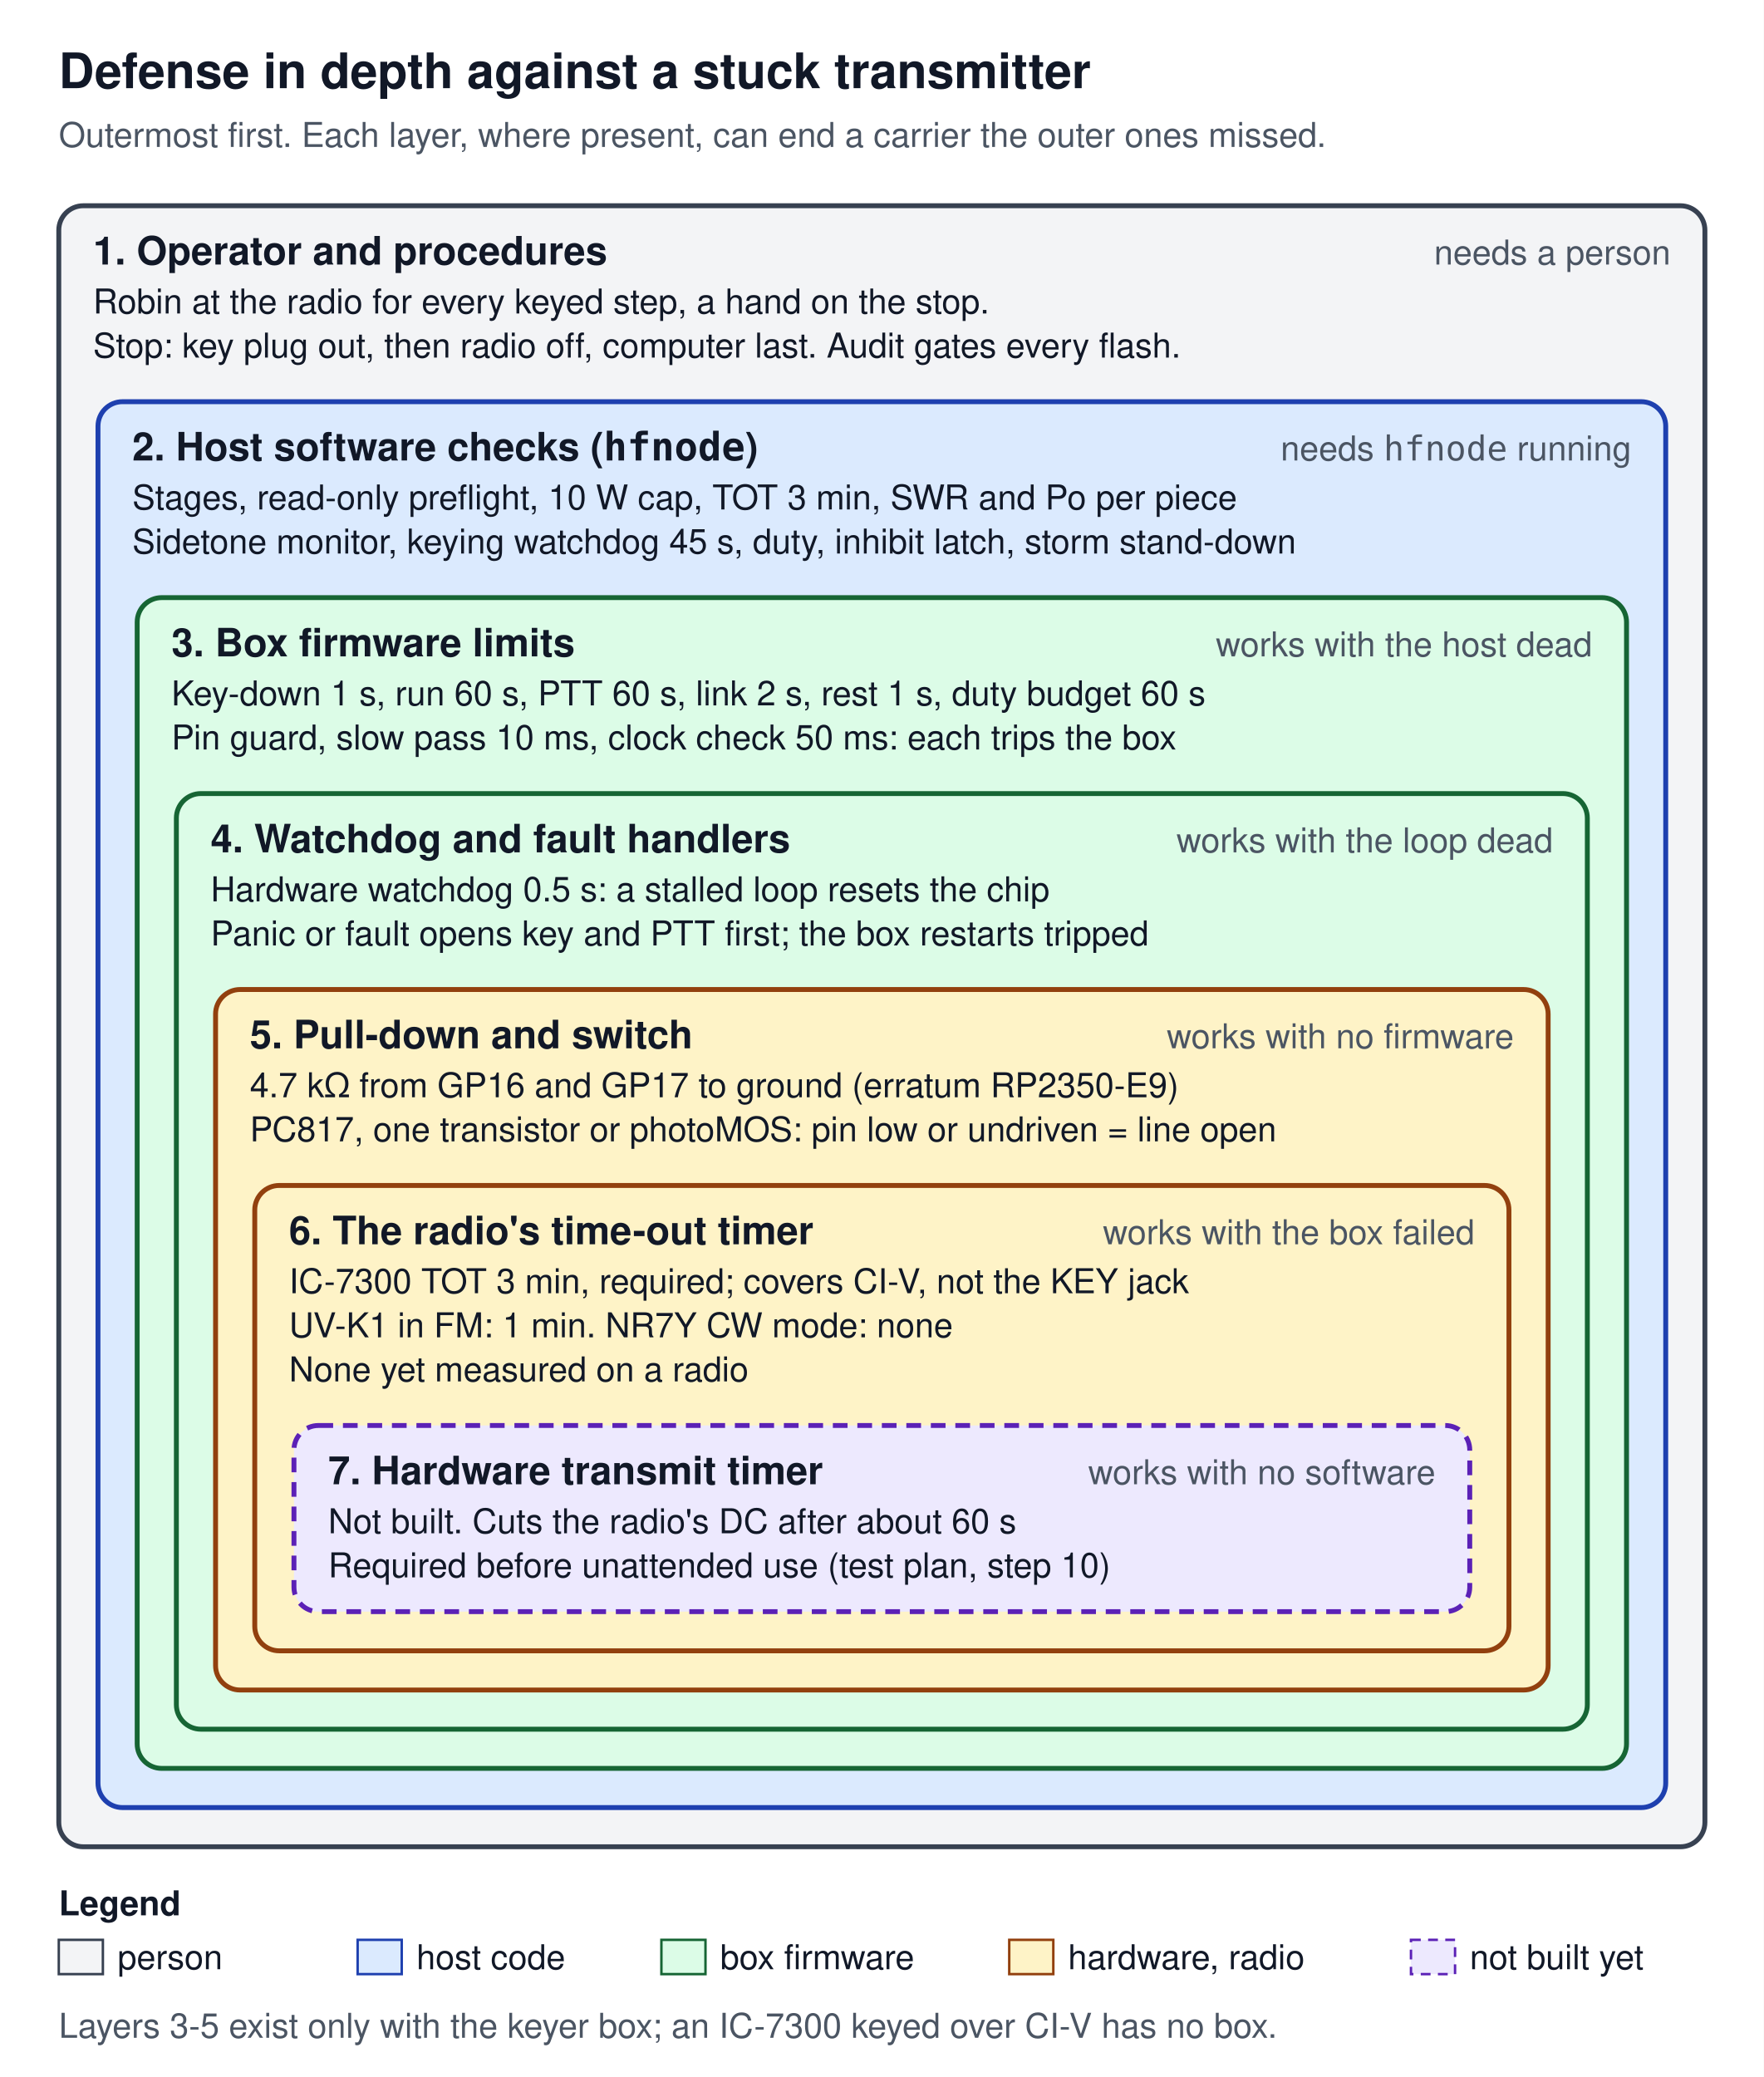
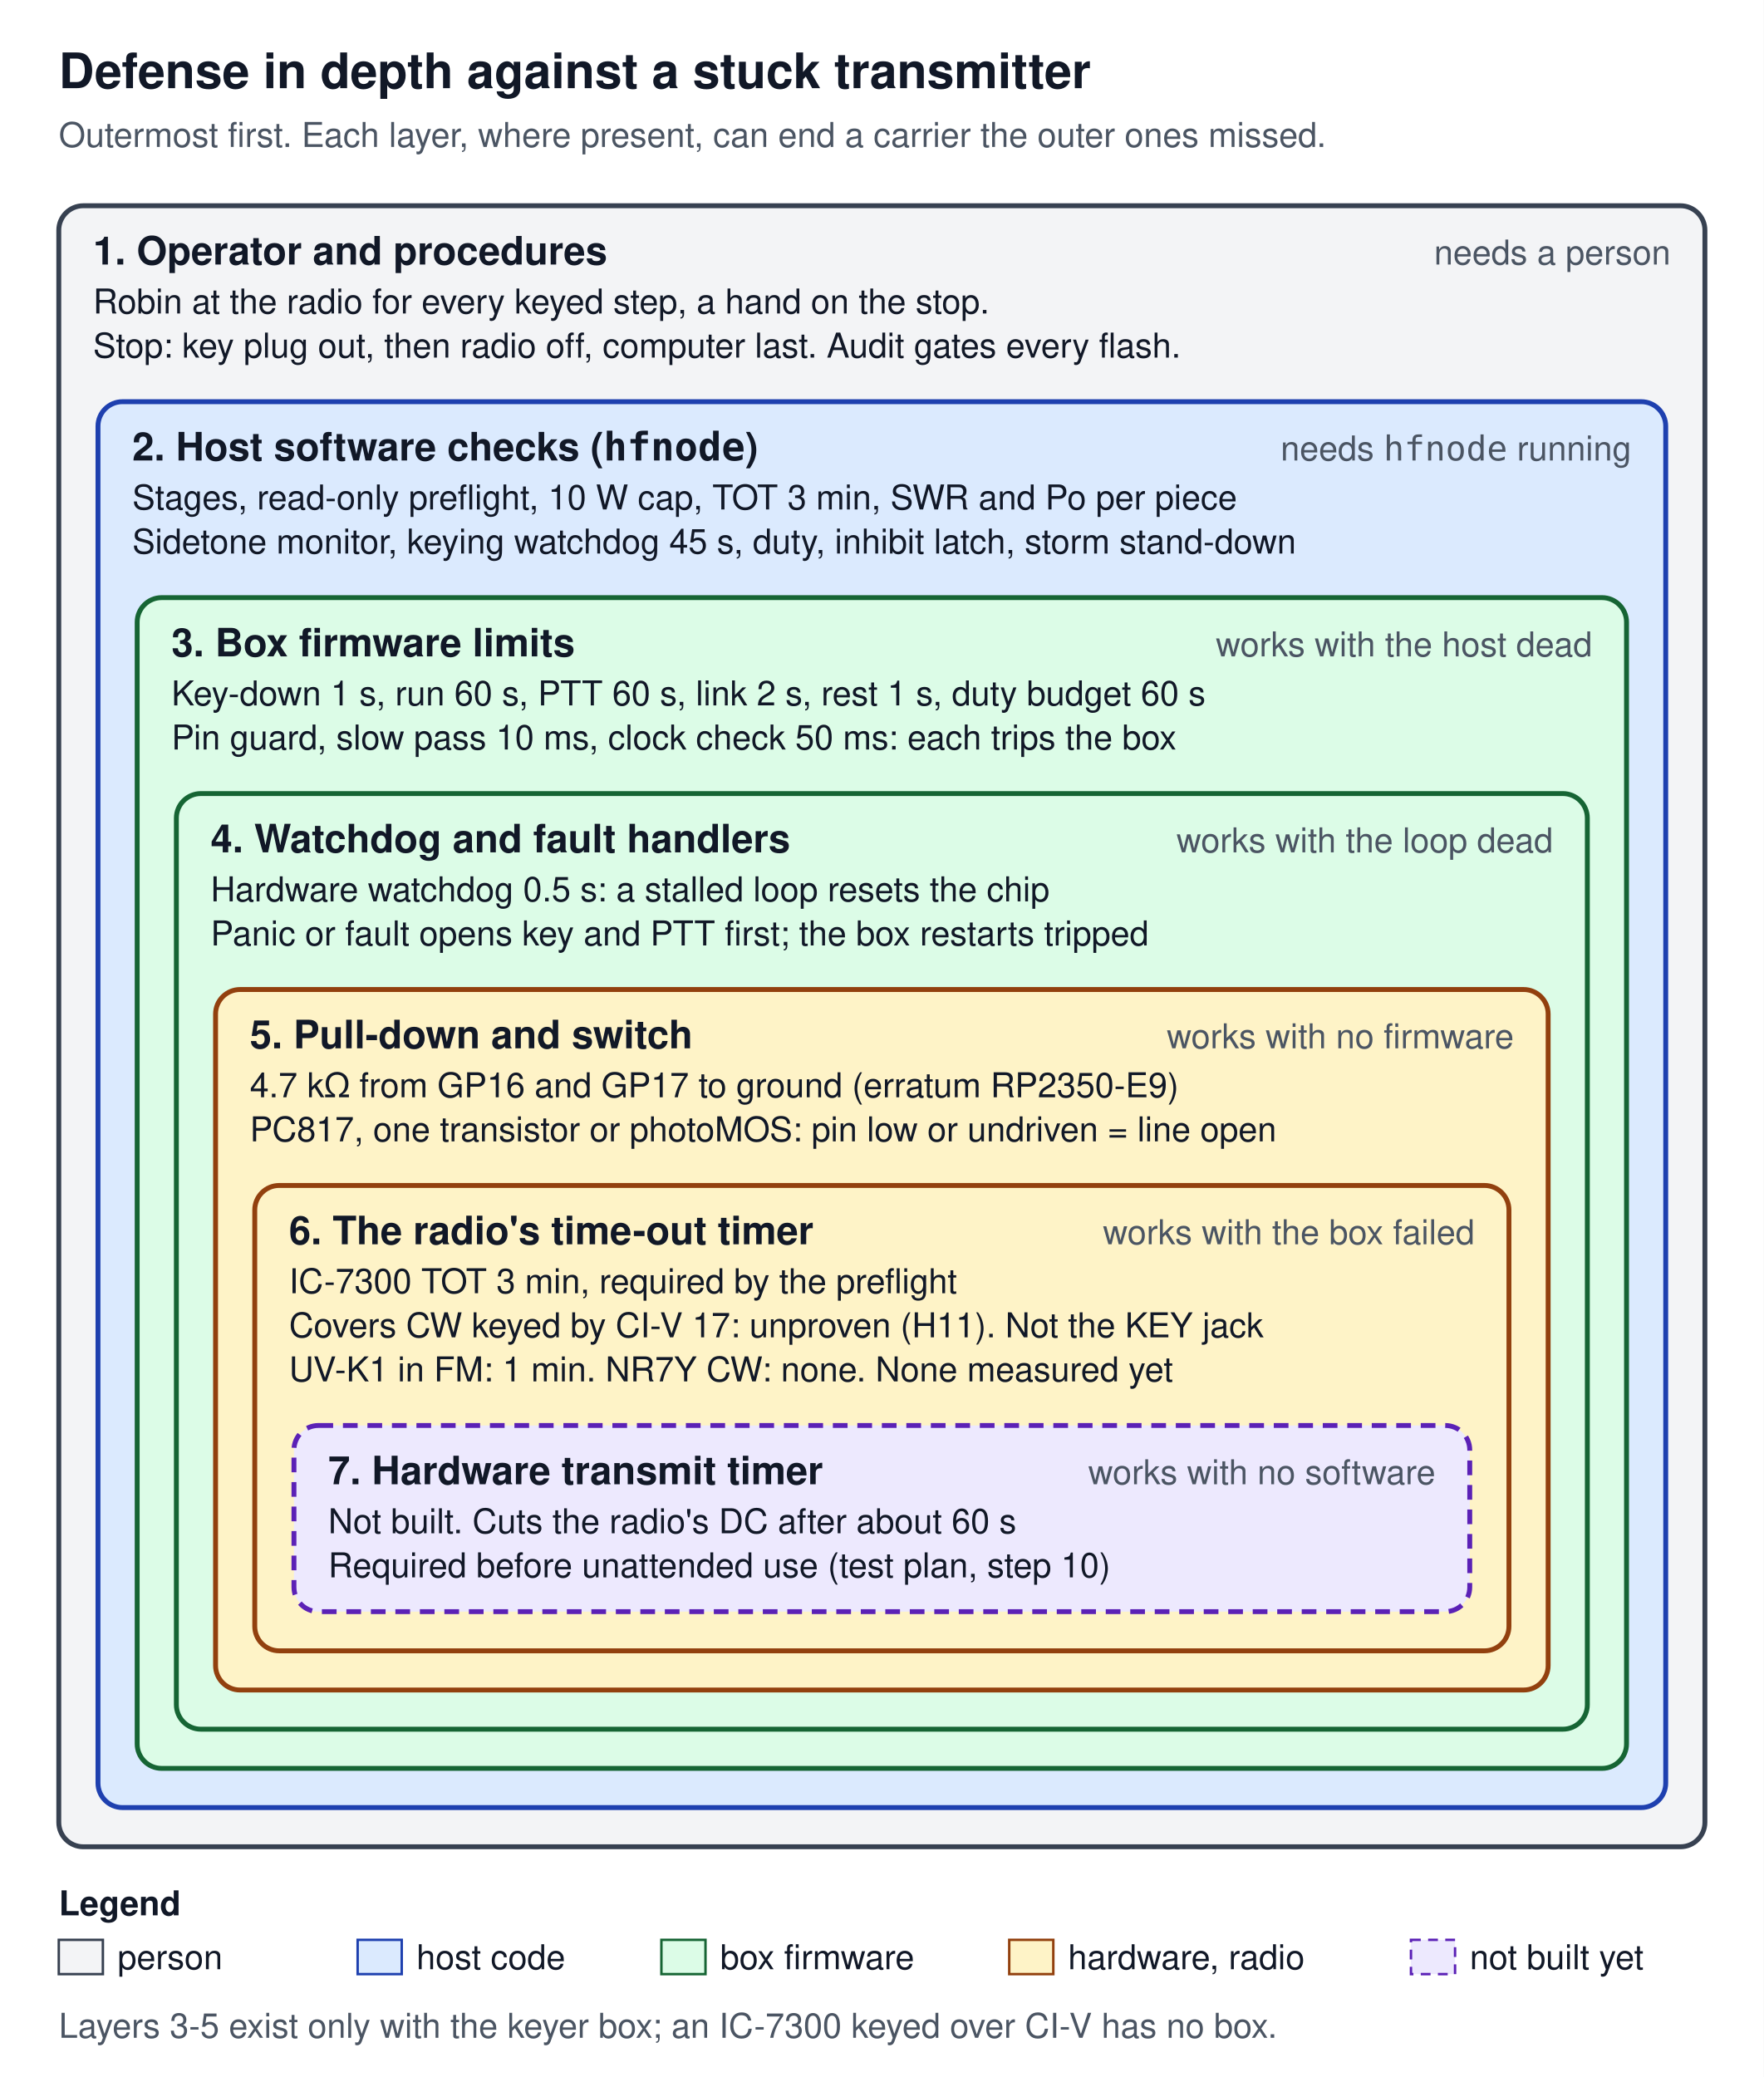
<svg xmlns="http://www.w3.org/2000/svg" viewBox="0 0 720 848" width="720" height="848" font-family="Helvetica, Arial, 'Liberation Sans', sans-serif" font-size="16" fill="#111827">
  <rect x="0" y="0" width="720" height="848" fill="#ffffff" />
  <text x="24" y="36" font-size="20" font-weight="bold">Defense in depth against a stuck transmitter</text>
  <text x="24" y="60" font-size="14" fill="#4b5563">Outermost first. Each layer, where present, can end a carrier the outer ones missed.</text>
  <rect x="24" y="84" width="672" height="670" rx="10" fill="#f3f4f6" stroke="#374151" stroke-width="2" />
  <text x="38" y="108" font-weight="bold">1. Operator and procedures</text>
  <text x="682" y="108" font-size="14" fill="#4b5563" text-anchor="end">needs a person</text>
  <text x="38" y="128" font-size="14">Robin at the radio for every keyed step, a hand on the stop.</text>
  <text x="38" y="146" font-size="14">Stop: key plug out, then radio off, computer last. Audit gates every flash.</text>
  <rect x="40" y="164" width="640" height="574" rx="10" fill="#dbeafe" stroke="#1e40af" stroke-width="2" />
  <text x="54" y="188" font-weight="bold">2. Host software checks (<tspan font-family="Menlo, Consolas, 'DejaVu Sans Mono', monospace">hfnode</tspan>)</text>
  <text x="666" y="188" font-size="14" fill="#4b5563" text-anchor="end">needs <tspan font-family="Menlo, Consolas, 'DejaVu Sans Mono', monospace">hfnode</tspan> running</text>
  <text x="54" y="208" font-size="14">Stages, read-only preflight, 10 W cap, TOT 3 min, SWR and Po per piece</text>
  <text x="54" y="226" font-size="14">Sidetone monitor, keying watchdog 45 s, duty, inhibit latch, storm stand-down</text>
  <rect x="56" y="244" width="608" height="478" rx="10" fill="#dcfce7" stroke="#166534" stroke-width="2" />
  <text x="70" y="268" font-weight="bold">3. Box firmware limits</text>
  <text x="650" y="268" font-size="14" fill="#4b5563" text-anchor="end">works with the host dead</text>
  <text x="70" y="288" font-size="14">Key-down 1 s, run 60 s, PTT 60 s, link 2 s, rest 1 s, duty budget 60 s</text>
  <text x="70" y="306" font-size="14">Pin guard, slow pass 10 ms, clock check 50 ms: each trips the box</text>
  <rect x="72" y="324" width="576" height="382" rx="10" fill="#dcfce7" stroke="#166534" stroke-width="2" />
  <text x="86" y="348" font-weight="bold">4. Watchdog and fault handlers</text>
  <text x="634" y="348" font-size="14" fill="#4b5563" text-anchor="end">works with the loop dead</text>
  <text x="86" y="368" font-size="14">Hardware watchdog 0.5 s: a stalled loop resets the chip</text>
  <text x="86" y="386" font-size="14">Panic or fault opens key and PTT first; the box restarts tripped</text>
  <rect x="88" y="404" width="544" height="286" rx="10" fill="#fef3c7" stroke="#92400e" stroke-width="2" />
  <text x="102" y="428" font-weight="bold">5. Pull-down and switch</text>
  <text x="618" y="428" font-size="14" fill="#4b5563" text-anchor="end">works with no firmware</text>
  <text x="102" y="448" font-size="14">4.7 kΩ from GP16 and GP17 to ground (erratum RP2350-E9)</text>
  <text x="102" y="466" font-size="14">PC817, one transistor or photoMOS: pin low or undriven = line open</text>
  <rect x="104" y="484" width="512" height="190" rx="10" fill="#fef3c7" stroke="#92400e" stroke-width="2" />
  <text x="118" y="508" font-weight="bold">6. The radio's time-out timer</text>
  <text x="602" y="508" font-size="14" fill="#4b5563" text-anchor="end">works with the box failed</text>
-   <text x="118" y="528" font-size="14">IC-7300 TOT 3 min, required; covers CI-V, not the KEY jack</text>
-   <text x="118" y="546" font-size="14">UV-K1 in FM: 1 min. NR7Y CW mode: none</text>
-   <text x="118" y="564" font-size="14">None yet measured on a radio</text>
+   <text x="118" y="528" font-size="14">IC-7300 TOT 3 min, required by the preflight</text>
+   <text x="118" y="546" font-size="14">Covers CW keyed by CI-V 17: unproven (H11). Not the KEY jack</text>
+   <text x="118" y="564" font-size="14">UV-K1 in FM: 1 min. NR7Y CW: none. None measured yet</text>
  <rect x="120" y="582" width="480" height="76" rx="10" fill="#ede9fe" stroke="#5b21b6" stroke-width="2" stroke-dasharray="6 4" />
  <text x="134" y="606" font-weight="bold">7. Hardware transmit timer</text>
  <text x="586" y="606" font-size="14" fill="#4b5563" text-anchor="end">works with no software</text>
  <text x="134" y="626" font-size="14">Not built. Cuts the radio's DC after about 60 s</text>
  <text x="134" y="644" font-size="14">Required before unattended use (test plan, step 10)</text>
  <text x="24" y="782" font-size="14" font-weight="bold">Legend</text>
  <rect x="24" y="792" width="18" height="14" fill="#f3f4f6" stroke="#374151" />
  <text x="48" y="804" font-size="14">person</text>
  <rect x="146" y="792" width="18" height="14" fill="#dbeafe" stroke="#1e40af" />
  <text x="170" y="804" font-size="14">host code</text>
  <rect x="270" y="792" width="18" height="14" fill="#dcfce7" stroke="#166534" />
  <text x="294" y="804" font-size="14">box firmware</text>
  <rect x="412" y="792" width="18" height="14" fill="#fef3c7" stroke="#92400e" />
  <text x="436" y="804" font-size="14">hardware, radio</text>
  <rect x="576" y="792" width="18" height="14" fill="#ede9fe" stroke="#5b21b6" stroke-dasharray="4 3" />
  <text x="600" y="804" font-size="14">not built yet</text>
  <text x="24" y="832" font-size="14" fill="#4b5563">Layers 3-5 exist only with the keyer box; an IC-7300 keyed over CI-V has no box.</text>
</svg>
